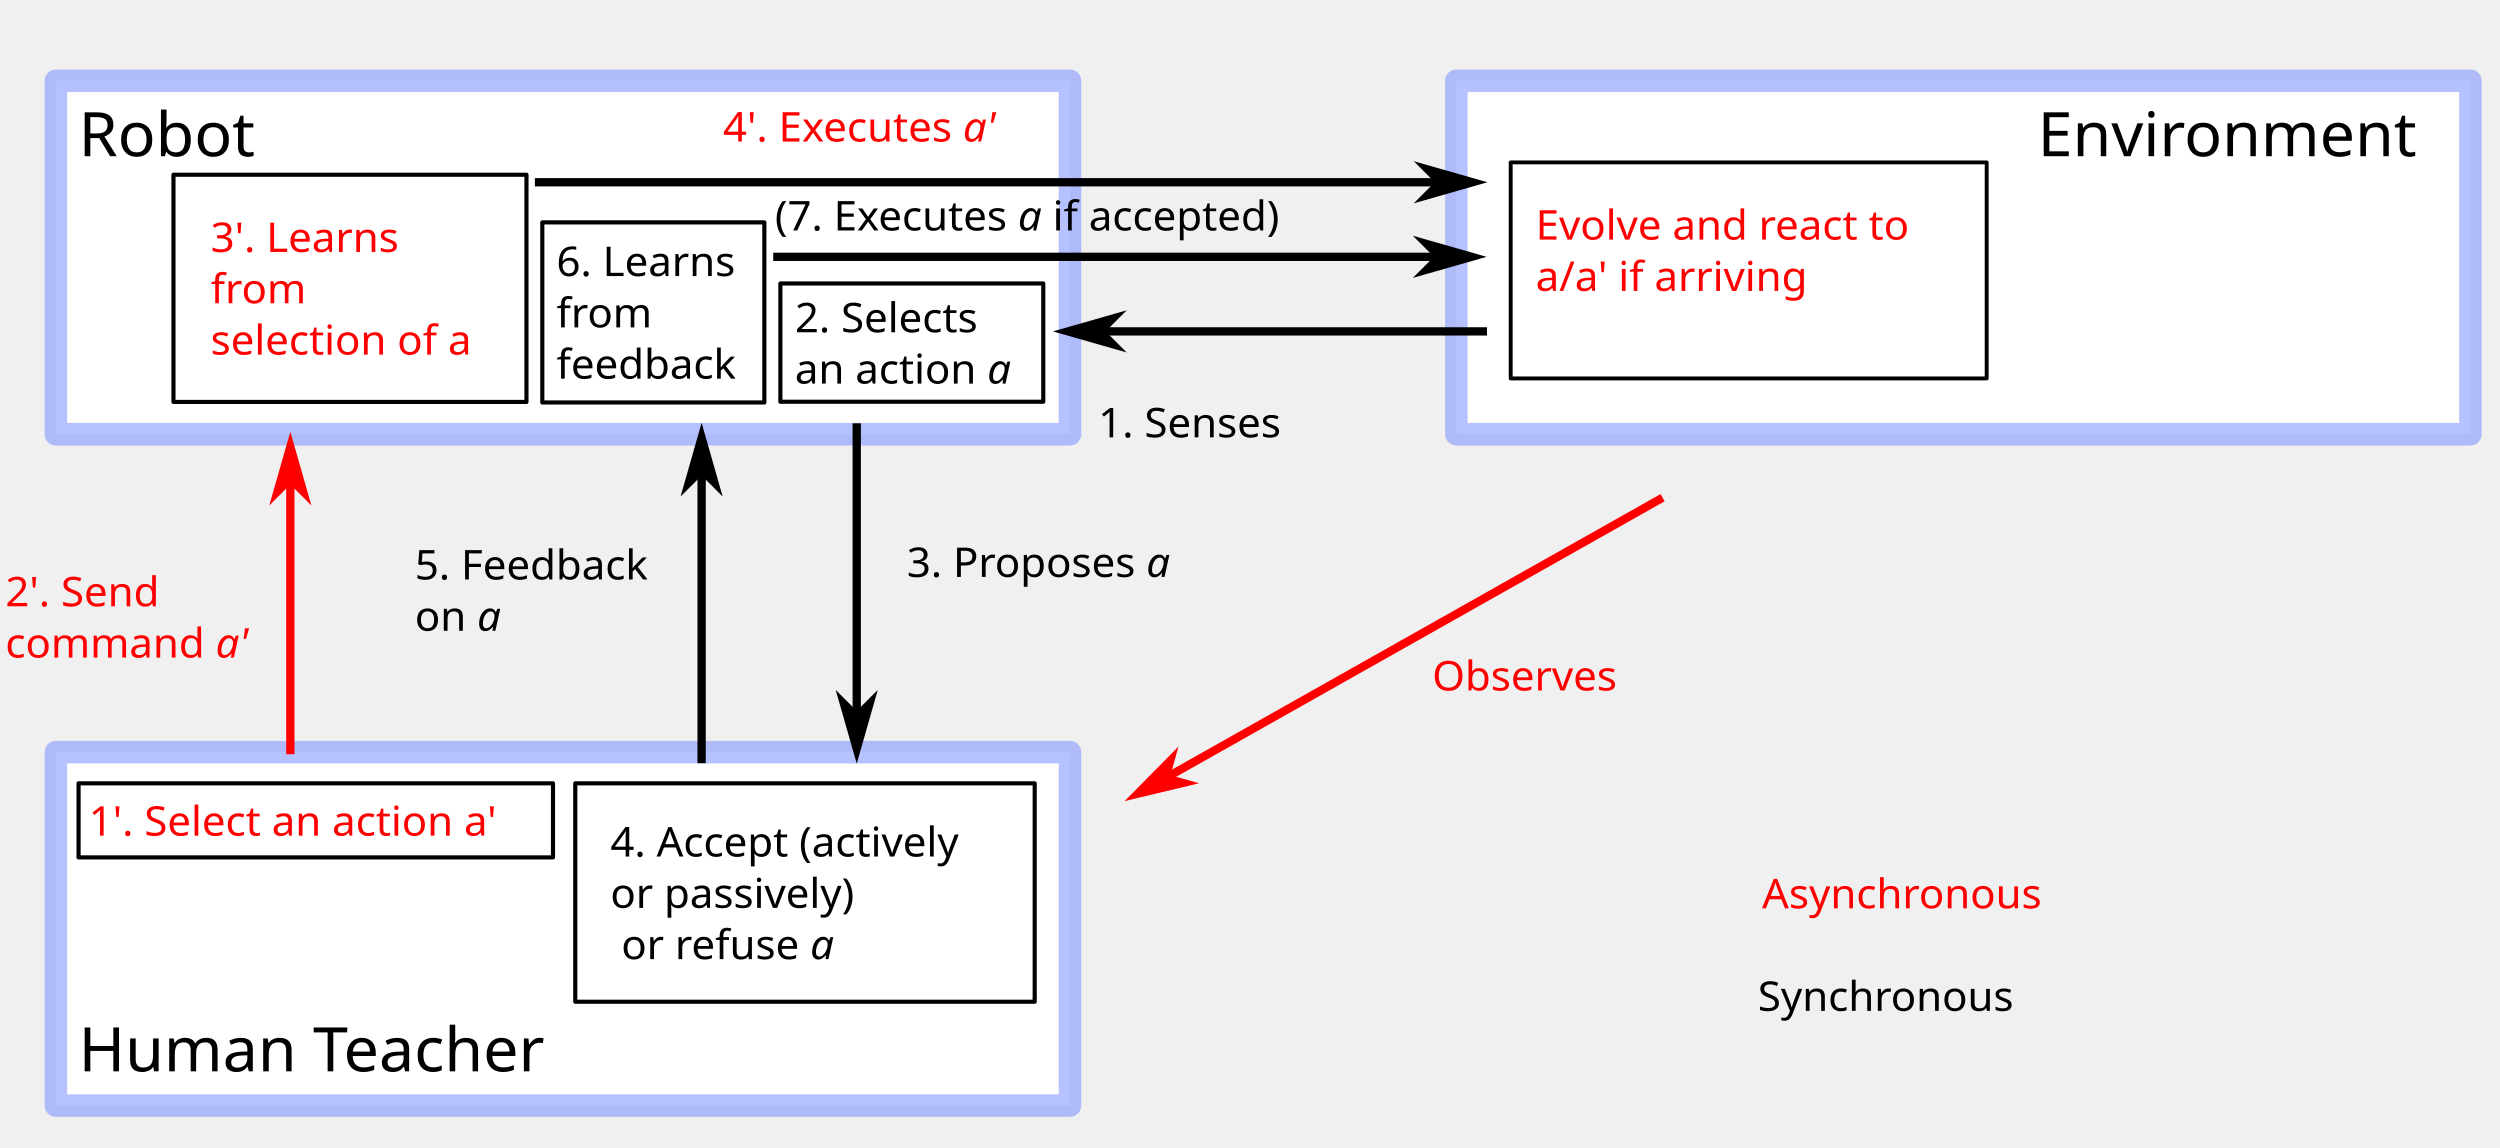
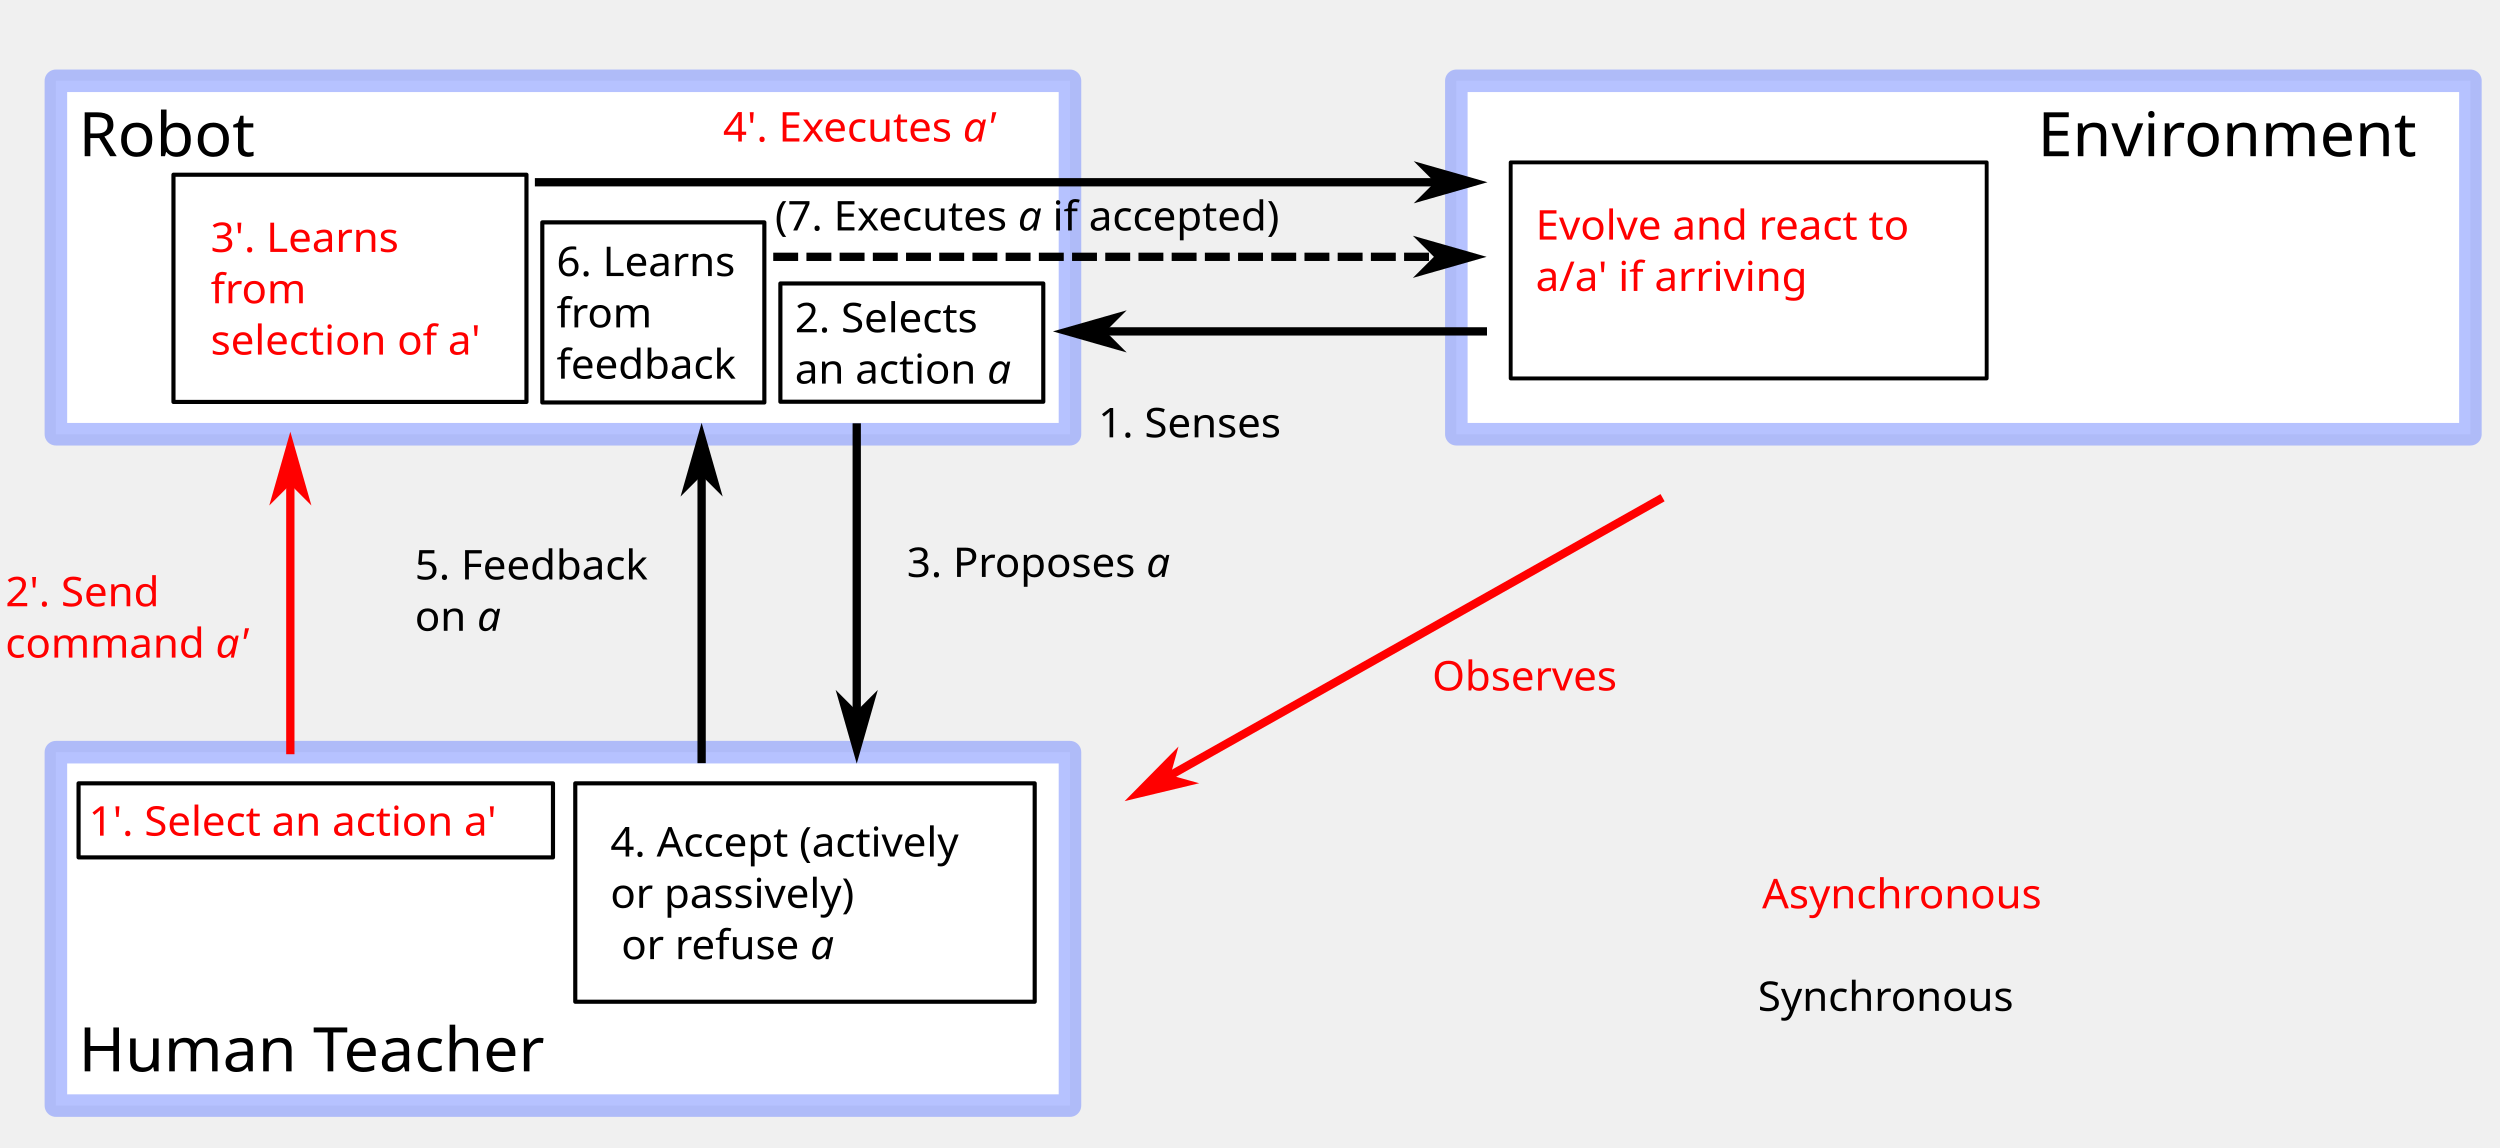
<svg xmlns="http://www.w3.org/2000/svg" width="170mm" height="78mm" viewBox="0 0 602.362 276.378" id="svg2" version="1.1">
  <defs id="defs4">
    <marker orient="auto" refY="0" refX="0" id="Arrow1Mend" style="overflow:visible">
      <path id="path4201" d="M 0,0 5,-5 -12.5,0 5,5 0,0 Z" style="fill:#000000;fill-opacity:1;fill-rule:evenodd;stroke:#000000;stroke-width:1pt;stroke-opacity:1" transform="matrix(-0.4,0,0,-0.4,-4,0)" />
    </marker>
    <marker orient="auto" refY="0" refX="0" id="Arrow2Lend" style="overflow:visible">
      <path id="path4213" style="fill:#000000;fill-opacity:1;fill-rule:evenodd;stroke:#000000;stroke-width:0.625;stroke-linejoin:round;stroke-opacity:1" d="M 8.719,4.034 -2.207,0.016 8.719,-4.002 c -1.745,2.372 -1.735,5.617 -6e-7,8.035 z" transform="matrix(-1.1,0,0,-1.1,-1.1,0)" />
    </marker>
    <marker orient="auto" refY="0" refX="0" id="Arrow1Lend" style="overflow:visible">
      <path id="path4195" d="M 0,0 5,-5 -12.5,0 5,5 0,0 Z" style="fill:#000000;fill-opacity:1;fill-rule:evenodd;stroke:#000000;stroke-width:1pt;stroke-opacity:1" transform="matrix(-0.8,0,0,-0.8,-10,0)" />
    </marker>
    <marker orient="auto" refY="0" refX="0" id="Arrow1Mend-7" style="overflow:visible">
      <path id="path4201-4" d="M 0,0 5,-5 -12.5,0 5,5 0,0 Z" style="fill:#ff0000;fill-opacity:1;fill-rule:evenodd;stroke:#ff0000;stroke-width:1pt;stroke-opacity:1" transform="matrix(-0.4,0,0,-0.4,-4,0)" />
    </marker>
    <marker orient="auto" refY="0" refX="0" id="Arrow1Mend-9" style="overflow:visible">
      <path id="path4201-8" d="M 0,0 5,-5 -12.5,0 5,5 0,0 Z" style="fill:#000000;fill-opacity:1;fill-rule:evenodd;stroke:#000000;stroke-width:1pt;stroke-opacity:1" transform="matrix(-0.4,0,0,-0.4,-4,0)" />
    </marker>
    <marker orient="auto" refY="0" refX="0" id="Arrow1Mend-9-3" style="overflow:visible">
      <path id="path4201-8-8" d="M 0,0 5,-5 -12.5,0 5,5 0,0 Z" style="fill:#ff0000;fill-opacity:1;fill-rule:evenodd;stroke:#ff0000;stroke-width:1pt;stroke-opacity:1" transform="matrix(-0.4,0,0,-0.4,-4,0)" />
    </marker>
    <marker orient="auto" refY="0" refX="0" id="Arrow1Mend-93" style="overflow:visible">
      <path id="path4201-2" d="M 0,0 5,-5 -12.5,0 5,5 0,0 Z" style="fill:#000000;fill-opacity:1;fill-rule:evenodd;stroke:#000000;stroke-width:1pt;stroke-opacity:1" transform="matrix(-0.4,0,0,-0.4,-4,0)" />
    </marker>
    <marker orient="auto" refY="0" refX="0" id="Arrow1Mend-9-3-3" style="overflow:visible">
      <path id="path4201-8-8-8" d="M 0,0 5,-5 -12.5,0 5,5 0,0 Z" style="fill:#000000;fill-opacity:1;fill-rule:evenodd;stroke:#000000;stroke-width:1pt;stroke-opacity:1" transform="matrix(-0.4,0,0,-0.4,-4,0)" />
    </marker>
    <marker orient="auto" refY="0" refX="0" id="Arrow1Mend-93-6" style="overflow:visible">
      <path id="path4201-2-5" d="M 0,0 5,-5 -12.5,0 5,5 0,0 Z" style="fill:#000000;fill-opacity:1;fill-rule:evenodd;stroke:#000000;stroke-width:1pt;stroke-opacity:1" transform="matrix(-0.4,0,0,-0.4,-4,0)" />
    </marker>
    <marker orient="auto" refY="0" refX="0" id="Arrow1Mend-9-3-3-2" style="overflow:visible">
      <path id="path4201-8-8-8-6" d="M 0,0 5,-5 -12.5,0 5,5 0,0 Z" style="fill:#000000;fill-opacity:1;fill-rule:evenodd;stroke:#000000;stroke-width:1pt;stroke-opacity:1" transform="matrix(-0.4,0,0,-0.4,-4,0)" />
    </marker>
  </defs>
  <g id="layer1" transform="translate(0,-775.9842)">
    <rect style="opacity:1;fill:#ffffff;fill-opacity:1;stroke:#7d93ff;stroke-width:5.433;stroke-linejoin:round;stroke-miterlimit:4;stroke-dasharray:none;stroke-dashoffset:0;stroke-opacity:0.555" id="rect4136" width="244.337" height="85.158" x="13.466" y="795.453" />
    <rect style="opacity:1;fill:#ffffff;fill-opacity:1;stroke:#7d93ff;stroke-width:5.433;stroke-linejoin:round;stroke-miterlimit:4;stroke-dasharray:none;stroke-dashoffset:0;stroke-opacity:0.555" id="rect4136-3" width="244.337" height="85.158" x="13.466" y="957.214" />
    <text xml:space="preserve" style="font-style:normal;font-weight:normal;font-size:29.929px;line-height:125%;font-family:sans-serif;letter-spacing:0px;word-spacing:0px;fill:#000000;fill-opacity:1;stroke:none;stroke-width:1px;stroke-linecap:butt;stroke-linejoin:miter;stroke-opacity:1" x="18.728" y="822.682" id="text4157" transform="scale(1.011133,0.9889899)">
      <tspan id="tspan4159" x="18.728" y="822.682" style="font-size:14.965px">Robot</tspan>
    </text>
    <text xml:space="preserve" style="font-style:normal;font-weight:normal;font-size:29.929px;line-height:125%;font-family:sans-serif;letter-spacing:0px;word-spacing:0px;fill:#000000;fill-opacity:1;stroke:none;stroke-width:1px;stroke-linecap:butt;stroke-linejoin:miter;stroke-opacity:1" x="18.728" y="1045.637" id="text4161" transform="scale(1.011133,0.9889899)">
      <tspan id="tspan4163" x="18.728" y="1045.637" style="font-size:14.965px">Human Teacher</tspan>
    </text>
    <rect style="opacity:1;fill:#ffffff;fill-opacity:1;stroke:#7d93ff;stroke-width:5.433;stroke-linejoin:round;stroke-miterlimit:4;stroke-dasharray:none;stroke-dashoffset:0;stroke-opacity:0.555" id="rect4136-7" width="244.337" height="85.158" x="350.897" y="795.453" />
    <text xml:space="preserve" style="font-style:normal;font-weight:normal;font-size:29.929px;line-height:125%;font-family:sans-serif;letter-spacing:0px;word-spacing:0px;fill:#000000;fill-opacity:1;stroke:none;stroke-width:1px;stroke-linecap:butt;stroke-linejoin:miter;stroke-opacity:1" x="485.547" y="822.682" id="text4180" transform="scale(1.011133,0.9889899)">
      <tspan id="tspan4182" x="485.547" y="822.682" style="font-size:14.965px">Environment</tspan>
    </text>
    <path style="fill:none;fill-opacity:1;fill-rule:evenodd;stroke:#ff0000;stroke-width:2;stroke-linecap:butt;stroke-linejoin:miter;stroke-miterlimit:4;stroke-dasharray:none;stroke-opacity:1;marker-end:url(#Arrow1Mend-7)" d="m 400.588,895.901 -126.191,71.173" id="path4186-1" />
    <text xml:space="preserve" style="font-style:normal;font-weight:normal;font-size:29.929px;line-height:125%;font-family:sans-serif;letter-spacing:0px;word-spacing:0px;fill:#000000;fill-opacity:1;stroke:none;stroke-width:1.995;stroke-linecap:butt;stroke-linejoin:miter;stroke-miterlimit:4;stroke-dasharray:none;stroke-opacity:1" x="341.28" y="952.842" id="text4157-7-9" transform="scale(1.011133,0.9889899)">
      <tspan id="tspan4159-8-0" x="341.28" y="952.842" style="font-size:10px;fill:#ff0000;fill-opacity:1;stroke:none;stroke-width:1.995;stroke-miterlimit:4;stroke-dasharray:none;stroke-opacity:1">Observes</tspan>
    </text>
    <text xml:space="preserve" style="font-style:normal;font-weight:normal;font-size:14.965px;line-height:125%;font-family:sans-serif;letter-spacing:0px;word-spacing:0px;fill:#000000;fill-opacity:1;stroke:none;stroke-width:1px;stroke-linecap:butt;stroke-linejoin:miter;stroke-opacity:1" x="216.094" y="925.181" id="text7021-5" transform="scale(1.011133,0.9889899)">
      <tspan x="216.094" y="925.181" id="tspan7025-4" style="font-size:10px">3. Proposes <tspan style="font-style:italic;font-size:10px" id="tspan8330">a</tspan>
      </tspan>
    </text>
    <path style="fill:#ff0000;fill-opacity:1;fill-rule:evenodd;stroke:#ff0000;stroke-width:2;stroke-linecap:butt;stroke-linejoin:miter;stroke-miterlimit:4;stroke-dasharray:none;stroke-opacity:1;marker-end:url(#Arrow1Mend-9-3)" d="m 69.954,957.71 0,-73.76" id="path4186-8-0" />
    <text xml:space="preserve" style="font-style:normal;font-weight:normal;font-size:14.965px;line-height:125%;font-family:sans-serif;letter-spacing:0px;word-spacing:0px;fill:#000000;fill-opacity:1;stroke:none;stroke-width:1px;stroke-linecap:butt;stroke-linejoin:miter;stroke-opacity:1" x="98.859" y="925.796" id="text7021-5-9" transform="scale(1.011133,0.9889899)">
      <tspan x="98.859" y="925.796" id="tspan8956" style="font-size:10px">5. Feedback </tspan>
      <tspan x="98.859" y="938.296" style="font-size:10px" id="tspan10023">on <tspan style="font-style:italic" id="tspan12094">a</tspan>
      </tspan>
    </text>
    <text xml:space="preserve" style="font-style:normal;font-weight:normal;font-size:29.929px;line-height:125%;font-family:sans-serif;letter-spacing:0px;word-spacing:0px;fill:#000000;fill-opacity:1;stroke:none;stroke-width:1px;stroke-linecap:butt;stroke-linejoin:miter;stroke-opacity:1" x="261.71" y="891.165" id="text4157-7" transform="scale(1.011133,0.9889899)">
      <tspan id="tspan4159-8" x="261.71" y="891.165" style="font-size:10px">1. Senses</tspan>
    </text>
    <path style="fill:none;fill-rule:evenodd;stroke:#000000;stroke-width:2;stroke-linecap:butt;stroke-linejoin:miter;stroke-miterlimit:4;stroke-dasharray:none;stroke-opacity:1;marker-end:url(#Arrow1Mend)" d="m 358.283,855.831 -100.647,0" id="path4186" />
-     <path style="fill:none;fill-rule:evenodd;stroke:#000000;stroke-width:2;stroke-linecap:butt;stroke-linejoin:miter;stroke-miterlimit:4;stroke-dasharray:none;stroke-opacity:1;marker-end:url(#Arrow1Mend-93)" d="m 186.307,837.864 167.943,0" id="path4186-4" />
+     <path style="fill:none;fill-rule:evenodd;stroke:#000000;stroke-width:2;stroke-linecap:butt;stroke-linejoin:miter;stroke-miterlimit:4;stroke-dasharray:6,2;stroke-opacity:1;marker-end:url(#Arrow1Mend-93);stroke-dashoffset:0" d="m 186.307,837.864 167.943,0" id="path4186-4" />
    <text xml:space="preserve" style="font-style:normal;font-weight:normal;font-size:29.929px;line-height:125%;font-family:sans-serif;letter-spacing:0px;word-spacing:0px;fill:#000000;fill-opacity:1;stroke:none;stroke-width:1px;stroke-linecap:butt;stroke-linejoin:miter;stroke-opacity:1" x="264.211" y="840.769" id="text4157-7-3" transform="scale(1.011133,0.9889899)">
      <tspan x="264.211" y="840.769" style="font-size:10px;text-align:center;text-anchor:middle" id="tspan9350">(7. Executes <tspan id="tspan10905" style="font-style:italic">a</tspan> if accepted)</tspan>
    </text>
    <path style="fill:none;fill-rule:evenodd;stroke:#000000;stroke-width:2;stroke-linecap:butt;stroke-linejoin:miter;stroke-miterlimit:4;stroke-dasharray:none;stroke-opacity:1;marker-end:url(#Arrow1Mend-9-3-3)" d="m 169.051,959.861 0,-78.062" id="path4186-8-0-5" />
    <text xml:space="preserve" style="font-style:normal;font-weight:normal;font-size:14.965px;line-height:125%;font-family:sans-serif;letter-spacing:0px;word-spacing:0px;fill:#000000;fill-opacity:1;stroke:none;stroke-width:1px;stroke-linecap:butt;stroke-linejoin:miter;stroke-opacity:1" x="1.283" y="932.332" id="text7021-5-1" transform="scale(1.011133,0.9889899)">
      <tspan x="1.283" y="932.332" id="tspan7025-4-0" style="font-size:10px;fill:#ff0000;fill-opacity:1">2'. Send </tspan>
      <tspan x="1.283" y="944.832" style="font-size:10px;fill:#ff0000;fill-opacity:1" id="tspan11122">command <tspan style="font-style:italic;font-size:10px;fill:#ff0000;fill-opacity:1" id="tspan8330-8">a'</tspan>
      </tspan>
    </text>
    <text xml:space="preserve" style="font-style:normal;font-weight:normal;font-size:29.929px;line-height:125%;font-family:sans-serif;letter-spacing:0px;word-spacing:0px;fill:#000000;fill-opacity:1;stroke:none;stroke-width:1.995;stroke-linecap:butt;stroke-linejoin:miter;stroke-miterlimit:4;stroke-dasharray:none;stroke-opacity:1" x="365.943" y="842.995" id="text4157-7-9-9" transform="scale(1.011133,0.9889899)">
      <tspan id="tspan4159-8-0-3" x="365.943" y="842.995" style="font-size:10px;fill:#ff0000;fill-opacity:1;stroke:none;stroke-width:1.995;stroke-miterlimit:4;stroke-dasharray:none;stroke-opacity:1">Evolve and react to </tspan>
      <tspan x="365.943" y="855.495" style="font-size:10px;fill:#ff0000;fill-opacity:1;stroke:none;stroke-width:1.995;stroke-miterlimit:4;stroke-dasharray:none;stroke-opacity:1" id="tspan12706">a/a' if arriving</tspan>
    </text>
    <text xml:space="preserve" style="font-style:normal;font-weight:normal;font-size:29.929px;line-height:125%;font-family:sans-serif;letter-spacing:0px;word-spacing:0px;fill:#000000;fill-opacity:1;stroke:none;stroke-width:1.995;stroke-linecap:butt;stroke-linejoin:miter;stroke-miterlimit:4;stroke-dasharray:none;stroke-opacity:1" x="419.891" y="1005.908" id="text4157-7-9-4" transform="scale(1.011133,0.9889899)">
      <tspan id="tspan4159-8-0-1" x="419.891" y="1005.908" style="font-size:10px;fill:#ff0000;fill-opacity:1;stroke:none;stroke-width:1.995;stroke-miterlimit:4;stroke-dasharray:none;stroke-opacity:1">Asynchronous</tspan>
    </text>
    <text xml:space="preserve" style="font-style:normal;font-weight:normal;font-size:14.965px;line-height:125%;font-family:sans-serif;letter-spacing:0px;word-spacing:0px;fill:#000000;fill-opacity:1;stroke:none;stroke-width:1px;stroke-linecap:butt;stroke-linejoin:miter;stroke-opacity:1" x="418.877" y="1030.897" id="text7021-5-5" transform="scale(1.011133,0.9889899)">
      <tspan x="418.877" y="1030.897" id="tspan7025-4-08" style="font-size:10px">Synchronous</tspan>
    </text>
    <g id="g12680" transform="translate(-44.59661,609.4848)">
      <text transform="scale(1.011133,0.9889899)" id="text8963" y="235.61" x="176.713" style="font-style:normal;font-weight:normal;font-size:14.965px;line-height:125%;font-family:sans-serif;letter-spacing:0px;word-spacing:0px;fill:#000000;fill-opacity:1;stroke:none;stroke-width:1px;stroke-linecap:butt;stroke-linejoin:miter;stroke-opacity:1" xml:space="preserve">
        <tspan id="tspan10130" style="font-size:10px" y="235.61" x="176.713">6. Learns </tspan>
        <tspan id="tspan12096" style="font-size:10px" y="248.11" x="176.713">from</tspan>
        <tspan style="font-size:10px" id="tspan8967" y="260.61" x="176.713">feedback</tspan>
      </text>
      <rect y="220.079" x="175.261" height="43.398" width="53.5" id="rect11125" style="opacity:1;fill:none;fill-opacity:1;stroke:#000000;stroke-width:1;stroke-linejoin:round;stroke-miterlimit:4;stroke-dasharray:none;stroke-dashoffset:0;stroke-opacity:1" />
    </g>
    <g id="g12673" transform="translate(-44.5966,607.048)">
      <text transform="scale(1.011133,0.9889899)" id="text7021" y="251.765" x="233.527" style="font-style:normal;font-weight:normal;font-size:14.965px;line-height:125%;font-family:sans-serif;letter-spacing:0px;word-spacing:0px;fill:#000000;fill-opacity:1;stroke:none;stroke-width:1px;stroke-linecap:butt;stroke-linejoin:miter;stroke-opacity:1" xml:space="preserve">
        <tspan style="font-size:10px" y="251.765" x="233.527" id="tspan7023">2. Selects </tspan>
        <tspan style="font-size:10px" id="tspan7025" y="264.265" x="233.527">an action <tspan id="tspan8328" style="font-style:italic;font-size:10px">a</tspan>
        </tspan>
      </text>
      <rect y="237.24" x="232.624" height="28.494" width="63.345" id="rect11125-5" style="opacity:1;fill:none;fill-opacity:1;stroke:#000000;stroke-width:1;stroke-linejoin:round;stroke-miterlimit:4;stroke-dasharray:none;stroke-dashoffset:0;stroke-opacity:1" />
    </g>
    <rect style="opacity:1;fill:none;fill-opacity:1;stroke:#000000;stroke-width:0.935;stroke-linejoin:round;stroke-miterlimit:4;stroke-dasharray:none;stroke-dashoffset:0;stroke-opacity:1" id="rect11125-5-6" width="114.686" height="52.057" x="363.993" y="815.11" />
    <g id="g13696" transform="translate(-44.59661,609.4848)">
      <text transform="scale(1.011133,0.9889899)" id="text7021-5-9-0" y="377.027" x="189.561" style="font-style:normal;font-weight:normal;font-size:14.965px;line-height:125%;font-family:sans-serif;letter-spacing:0px;word-spacing:0px;fill:#000000;fill-opacity:1;stroke:none;stroke-width:1px;stroke-linecap:butt;stroke-linejoin:miter;stroke-opacity:1" xml:space="preserve">
        <tspan id="tspan10023-4" style="font-size:10px" y="377.027" x="189.561">4. Accept (actively</tspan>
        <tspan id="tspan10050" style="font-size:10px" y="389.527" x="189.561">or passively)</tspan>
        <tspan id="tspan10053" style="font-size:10px" y="402.027" x="189.561"> or refuse <tspan id="tspan10048" style="font-style:italic">a</tspan>
        </tspan>
      </text>
      <rect y="355.244" x="183.204" height="52.614" width="110.698" id="rect11125-5-6-5" style="opacity:1;fill:none;fill-opacity:1;stroke:#000000;stroke-width:1;stroke-linejoin:round;stroke-miterlimit:4;stroke-dasharray:none;stroke-dashoffset:0;stroke-opacity:1" />
    </g>
    <g id="g13691" transform="translate(-44.59661,605.7913)">
      <text transform="scale(1.011133,0.9889899)" id="text7021-5-9-0-4" y="375.68" x="65.25" style="font-style:normal;font-weight:normal;font-size:14.965px;line-height:125%;font-family:sans-serif;letter-spacing:0px;word-spacing:0px;fill:#000000;fill-opacity:1;stroke:none;stroke-width:1px;stroke-linecap:butt;stroke-linejoin:miter;stroke-opacity:1" xml:space="preserve">
        <tspan id="tspan10053-3" style="font-size:10px;fill:#ff0000;fill-opacity:1" y="375.68" x="65.25">1'. Select an action a'</tspan>
      </text>
      <rect y="358.938" x="63.526" height="17.838" width="114.308" id="rect11125-5-6-5-9" style="opacity:1;fill:none;fill-opacity:1;stroke:#000000;stroke-width:1;stroke-linejoin:round;stroke-miterlimit:4;stroke-dasharray:none;stroke-dashoffset:0;stroke-opacity:1" />
    </g>
    <g id="g12687" transform="translate(-44.59661,609.4848)">
      <text transform="scale(1.011133,0.9889899)" id="text8963-3" y="229.737" x="94.296" style="font-style:normal;font-weight:normal;font-size:14.965px;line-height:125%;font-family:sans-serif;letter-spacing:0px;word-spacing:0px;fill:#000000;fill-opacity:1;stroke:none;stroke-width:1px;stroke-linecap:butt;stroke-linejoin:miter;stroke-opacity:1" xml:space="preserve">
        <tspan id="tspan10130-7" style="font-size:10px;fill:#ff0000;fill-opacity:1" y="229.737" x="94.296">3'. Learns </tspan>
        <tspan id="tspan12096-6" style="font-size:10px;fill:#ff0000;fill-opacity:1" y="242.237" x="94.296">from</tspan>
-         <tspan style="font-size:10px;fill:#ff0000;fill-opacity:1" id="tspan8967-1" y="254.737" x="94.296">selection of a</tspan>
+         <tspan style="font-size:10px;fill:#ff0000;fill-opacity:1" id="tspan8967-1" y="254.737" x="94.296">selection of a'</tspan>
      </text>
      <rect y="208.595" x="86.392" height="54.748" width="85.053" id="rect11125-50" style="opacity:1;fill:none;fill-opacity:1;stroke:#000000;stroke-width:1;stroke-linejoin:round;stroke-miterlimit:4;stroke-dasharray:none;stroke-dashoffset:0;stroke-opacity:1" />
    </g>
    <path style="fill:none;fill-rule:evenodd;stroke:#000000;stroke-width:2;stroke-linecap:butt;stroke-linejoin:miter;stroke-miterlimit:4;stroke-dasharray:none;stroke-opacity:1;marker-end:url(#Arrow1Mend-93-6)" d="m 128.875,819.898 225.588,0" id="path4186-4-0" />
    <text xml:space="preserve" style="font-style:normal;font-weight:normal;font-size:29.929px;line-height:125%;font-family:sans-serif;letter-spacing:0px;word-spacing:0px;fill:#000000;fill-opacity:1;stroke:none;stroke-width:1px;stroke-linecap:butt;stroke-linejoin:miter;stroke-opacity:1" x="233.31" y="819.105" id="text4157-7-3-8" transform="scale(1.011133,0.9889899)">
      <tspan x="233.31" y="819.105" style="font-size:10px;text-align:center;text-anchor:middle;fill:#ff0000;fill-opacity:1" id="tspan9350-1">4'. Executes <tspan id="tspan10905-2" style="font-style:italic;fill:#ff0000;fill-opacity:1">a'</tspan>
      </tspan>
    </text>
    <path style="fill:none;fill-rule:evenodd;stroke:#000000;stroke-width:2;stroke-linecap:butt;stroke-linejoin:miter;stroke-miterlimit:4;stroke-dasharray:none;stroke-opacity:1;marker-end:url(#Arrow1Mend-9-3-3-2)" d="m 206.426,877.979 0,78.062" id="path4186-8-0-5-9" />
  </g>
</svg>
